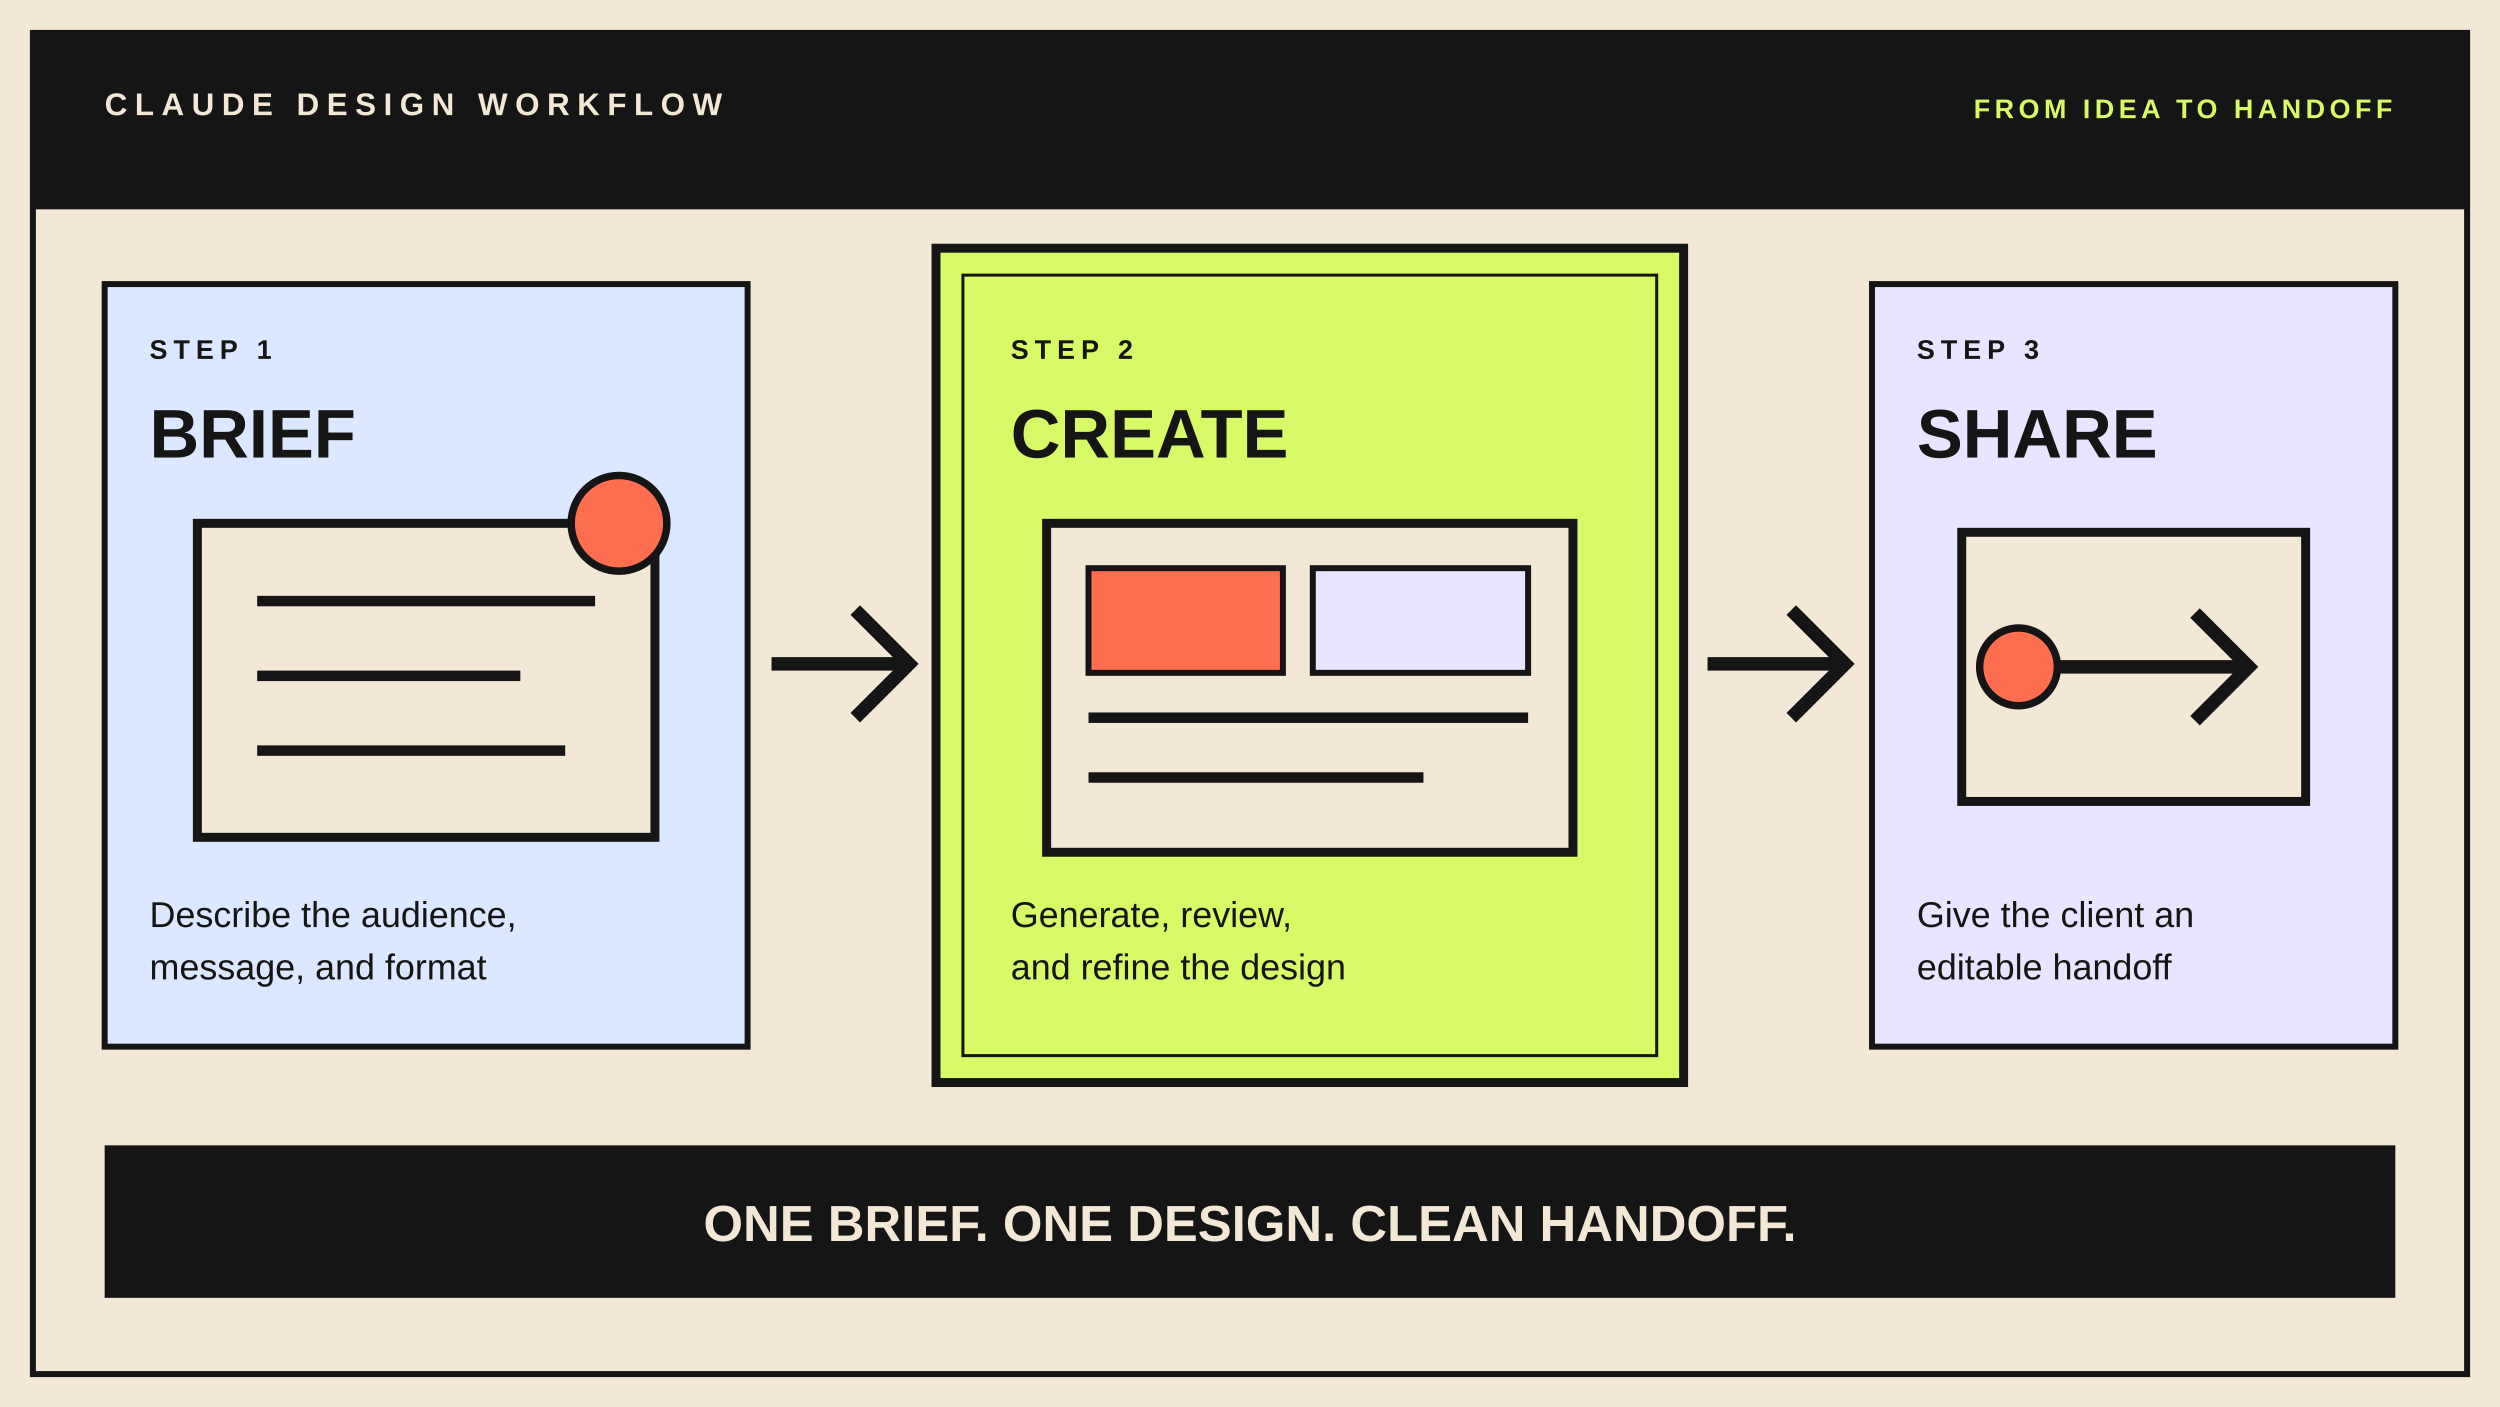
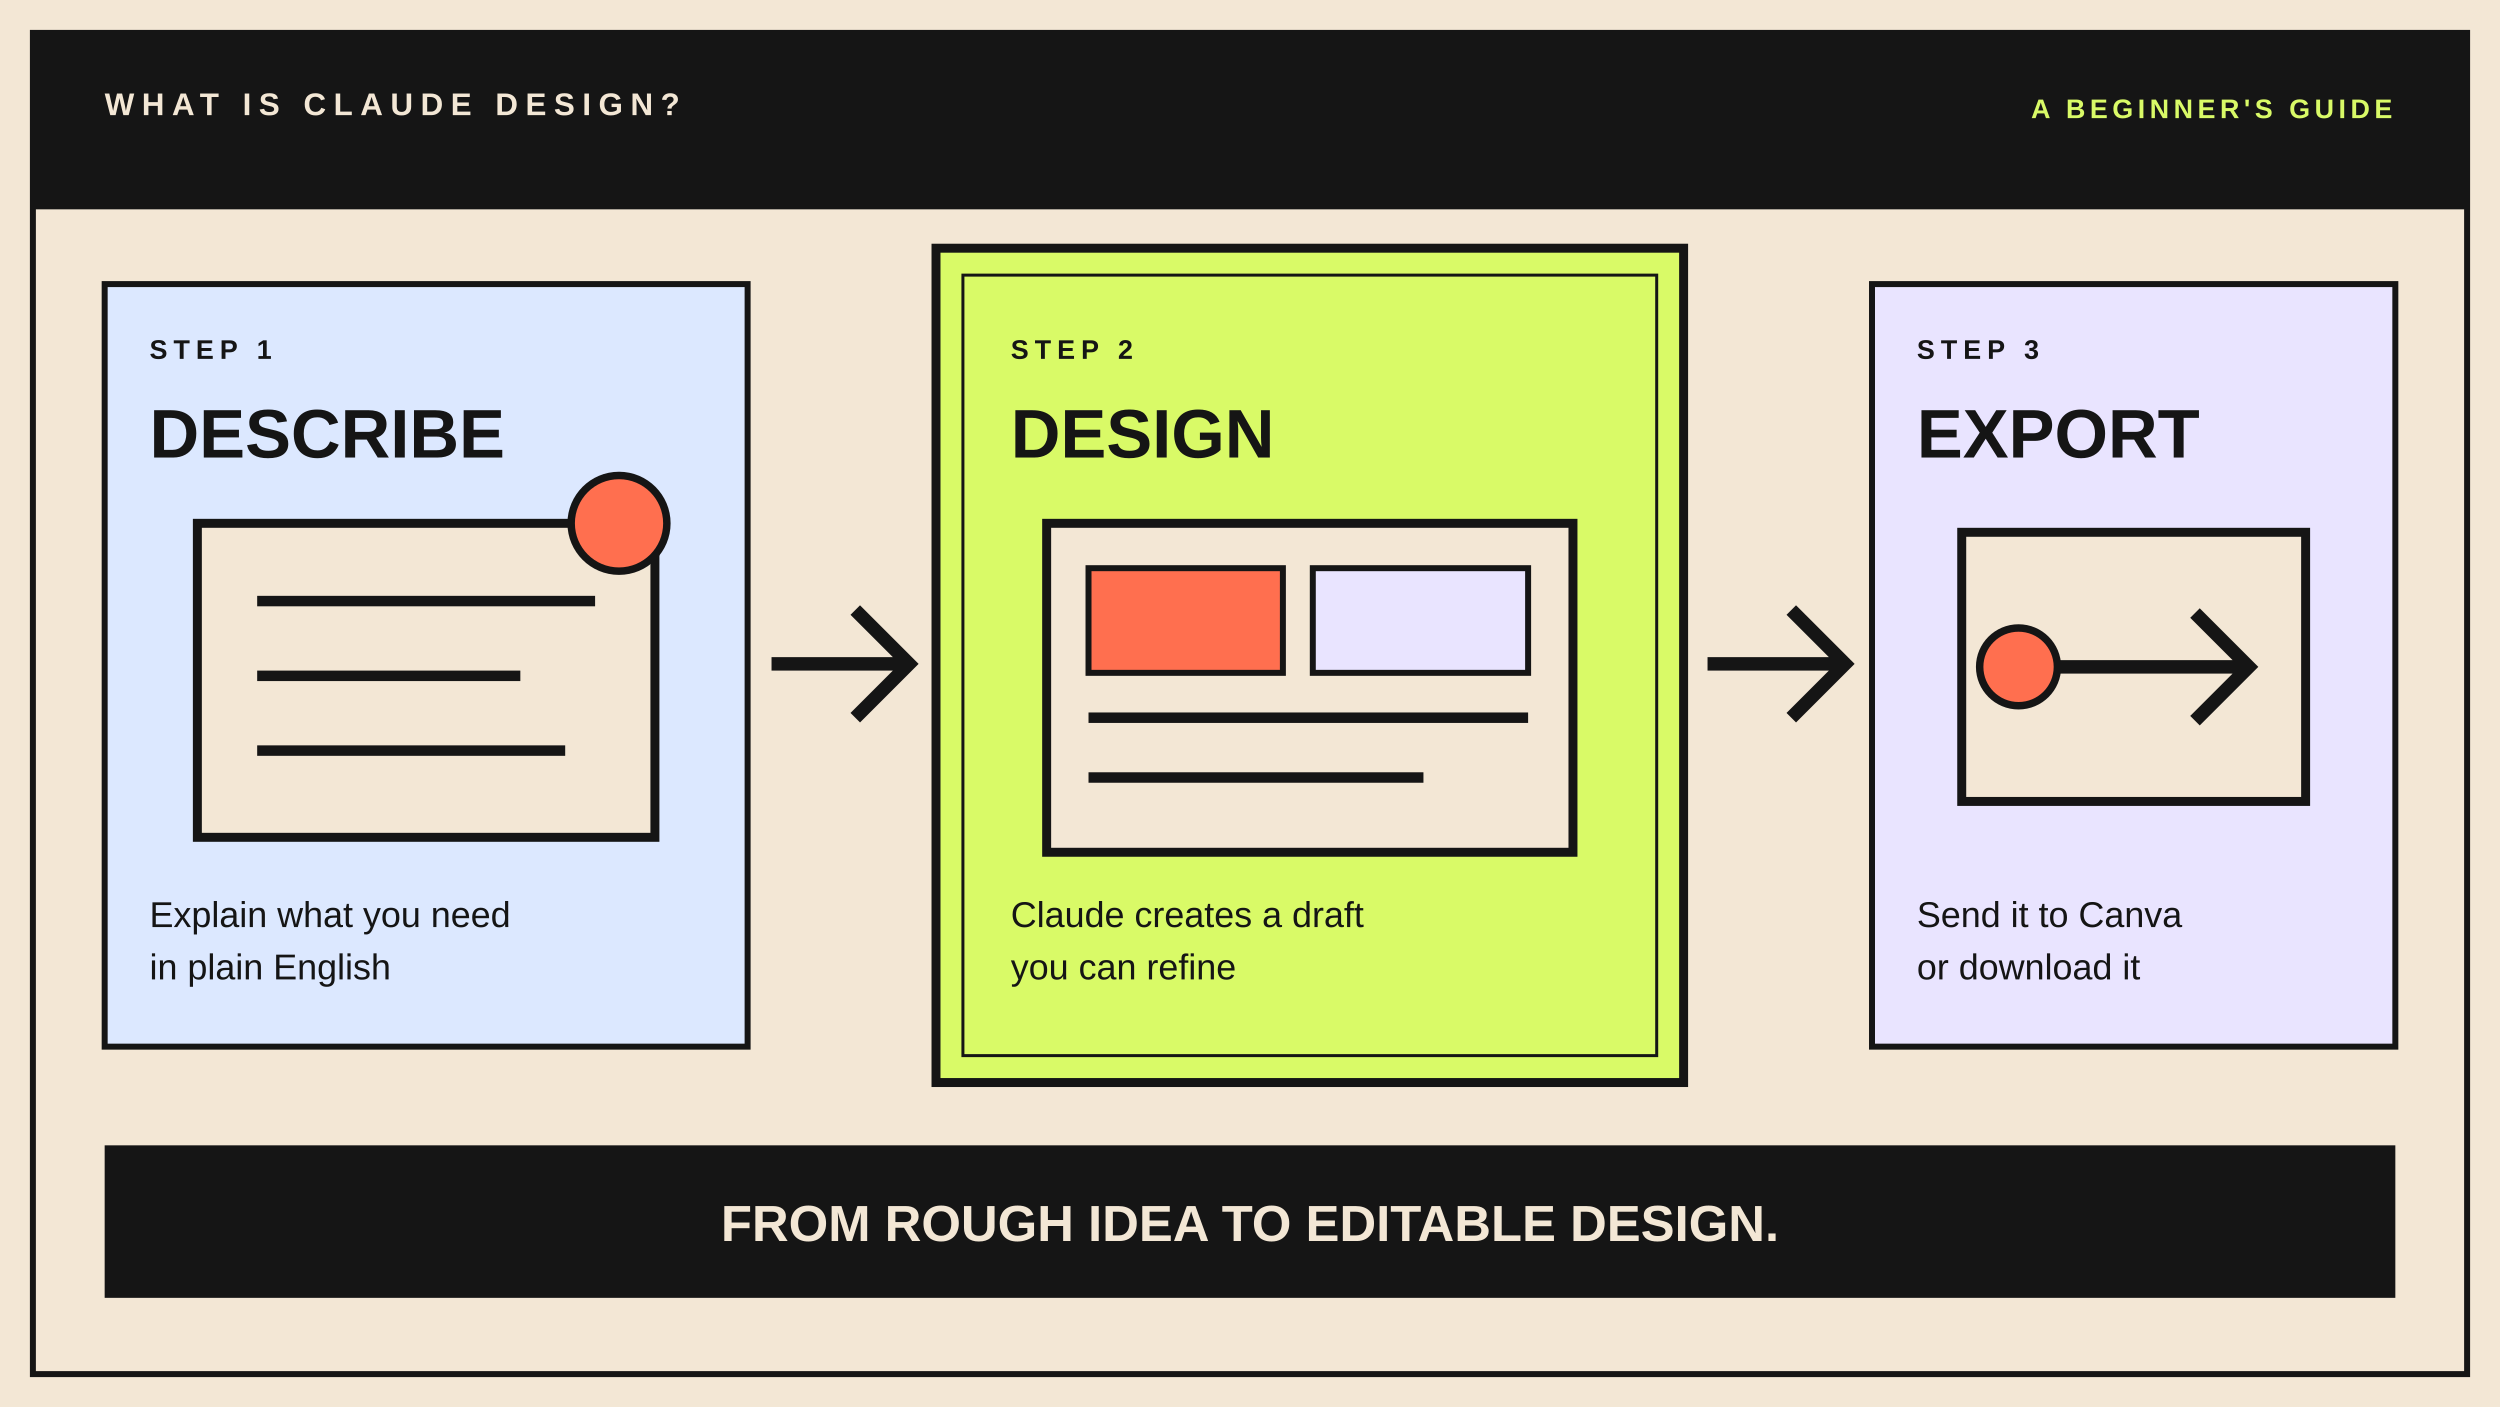
- <svg xmlns="http://www.w3.org/2000/svg" viewBox="0 0 1672 941" role="img" aria-label="Claude Design workflow from brief to client handoff">
+ <svg xmlns="http://www.w3.org/2000/svg" viewBox="0 0 1672 941" role="img" aria-label="Claude Design workflow from an idea to an editable Canva design">
  <rect width="1672" height="941" fill="#f3e7d5" />
  <rect x="22" y="22" width="1628" height="897" fill="none" stroke="#151515" stroke-width="4" />
  <rect x="22" y="22" width="1628" height="118" fill="#151515" />
-   <text x="70" y="77" fill="#f3e7d5" font-family="Arial,Helvetica,sans-serif" font-size="21" font-weight="700" letter-spacing="5">CLAUDE DESIGN WORKFLOW</text>
-   <text x="1600" y="79" text-anchor="end" fill="#d9fa67" font-family="Arial,Helvetica,sans-serif" font-size="18" font-weight="700" letter-spacing="3">FROM IDEA TO HANDOFF</text>
+   <text x="70" y="77" fill="#f3e7d5" font-family="Arial,Helvetica,sans-serif" font-size="21" font-weight="700" letter-spacing="5">WHAT IS CLAUDE DESIGN?</text>
+   <text x="1600" y="79" text-anchor="end" fill="#d9fa67" font-family="Arial,Helvetica,sans-serif" font-size="18" font-weight="700" letter-spacing="3">A BEGINNER'S GUIDE</text>
  <rect x="70" y="190" width="430" height="510" fill="#dce8ff" stroke="#151515" stroke-width="4" />
  <text x="100" y="240" fill="#151515" font-family="Arial,Helvetica,sans-serif" font-size="18" font-weight="700" letter-spacing="4">STEP 1</text>
-   <text x="100" y="306" fill="#151515" font-family="Arial,Helvetica,sans-serif" font-size="46" font-weight="700">BRIEF</text>
+   <text x="100" y="306" fill="#151515" font-family="Arial,Helvetica,sans-serif" font-size="46" font-weight="700">DESCRIBE</text>
  <rect x="132" y="350" width="306" height="210" fill="#f3e7d5" stroke="#151515" stroke-width="6" />
  <path d="M172 402h226M172 452h176M172 502h206" stroke="#151515" stroke-width="7" />
  <circle cx="414" cy="350" r="32" fill="#ff6f4f" stroke="#151515" stroke-width="5" />
-   <text x="100" y="620" fill="#151515" font-family="Arial,Helvetica,sans-serif" font-size="24">Describe the audience,</text>
-   <text x="100" y="655" fill="#151515" font-family="Arial,Helvetica,sans-serif" font-size="24">message, and format</text>
+   <text x="100" y="620" fill="#151515" font-family="Arial,Helvetica,sans-serif" font-size="24">Explain what you need</text>
+   <text x="100" y="655" fill="#151515" font-family="Arial,Helvetica,sans-serif" font-size="24">in plain English</text>
  <path d="M516 444h92M572 408l36 36-36 36" fill="none" stroke="#151515" stroke-width="9" />
  <rect x="626" y="166" width="500" height="558" fill="#d9fa67" stroke="#151515" stroke-width="6" />
  <rect x="644" y="184" width="464" height="522" fill="none" stroke="#151515" stroke-width="2" />
  <text x="676" y="240" fill="#151515" font-family="Arial,Helvetica,sans-serif" font-size="18" font-weight="700" letter-spacing="4">STEP 2</text>
-   <text x="676" y="306" fill="#151515" font-family="Arial,Helvetica,sans-serif" font-size="46" font-weight="700">CREATE</text>
+   <text x="676" y="306" fill="#151515" font-family="Arial,Helvetica,sans-serif" font-size="46" font-weight="700">DESIGN</text>
  <rect x="700" y="350" width="352" height="220" fill="#f3e7d5" stroke="#151515" stroke-width="6" />
  <rect x="728" y="380" width="130" height="70" fill="#ff6f4f" stroke="#151515" stroke-width="4" />
  <rect x="878" y="380" width="144" height="70" fill="#e9e4ff" stroke="#151515" stroke-width="4" />
  <path d="M728 480h294M728 520h224" stroke="#151515" stroke-width="7" />
-   <text x="676" y="620" fill="#151515" font-family="Arial,Helvetica,sans-serif" font-size="24">Generate, review,</text>
-   <text x="676" y="655" fill="#151515" font-family="Arial,Helvetica,sans-serif" font-size="24">and refine the design</text>
+   <text x="676" y="620" fill="#151515" font-family="Arial,Helvetica,sans-serif" font-size="24">Claude creates a draft</text>
+   <text x="676" y="655" fill="#151515" font-family="Arial,Helvetica,sans-serif" font-size="24">you can refine</text>
  <path d="M1142 444h92M1198 408l36 36-36 36" fill="none" stroke="#151515" stroke-width="9" />
  <rect x="1252" y="190" width="350" height="510" fill="#e9e4ff" stroke="#151515" stroke-width="4" />
  <text x="1282" y="240" fill="#151515" font-family="Arial,Helvetica,sans-serif" font-size="18" font-weight="700" letter-spacing="4">STEP 3</text>
-   <text x="1282" y="306" fill="#151515" font-family="Arial,Helvetica,sans-serif" font-size="46" font-weight="700">SHARE</text>
+   <text x="1282" y="306" fill="#151515" font-family="Arial,Helvetica,sans-serif" font-size="46" font-weight="700">EXPORT</text>
  <rect x="1312" y="356" width="230" height="180" fill="#f3e7d5" stroke="#151515" stroke-width="6" />
  <path d="M1350 446h154M1468 410l36 36-36 36" fill="none" stroke="#151515" stroke-width="9" />
  <circle cx="1350" cy="446" r="26" fill="#ff6f4f" stroke="#151515" stroke-width="5" />
-   <text x="1282" y="620" fill="#151515" font-family="Arial,Helvetica,sans-serif" font-size="24">Give the client an</text>
-   <text x="1282" y="655" fill="#151515" font-family="Arial,Helvetica,sans-serif" font-size="24">editable handoff</text>
+   <text x="1282" y="620" fill="#151515" font-family="Arial,Helvetica,sans-serif" font-size="24">Send it to Canva</text>
+   <text x="1282" y="655" fill="#151515" font-family="Arial,Helvetica,sans-serif" font-size="24">or download it</text>
  <rect x="70" y="766" width="1532" height="102" fill="#151515" />
-   <text x="836" y="830" text-anchor="middle" fill="#f3e7d5" font-family="Arial,Helvetica,sans-serif" font-size="34" font-weight="700">ONE BRIEF. ONE DESIGN. CLEAN HANDOFF.</text>
+   <text x="836" y="830" text-anchor="middle" fill="#f3e7d5" font-family="Arial,Helvetica,sans-serif" font-size="34" font-weight="700">FROM ROUGH IDEA TO EDITABLE DESIGN.</text>
</svg>
